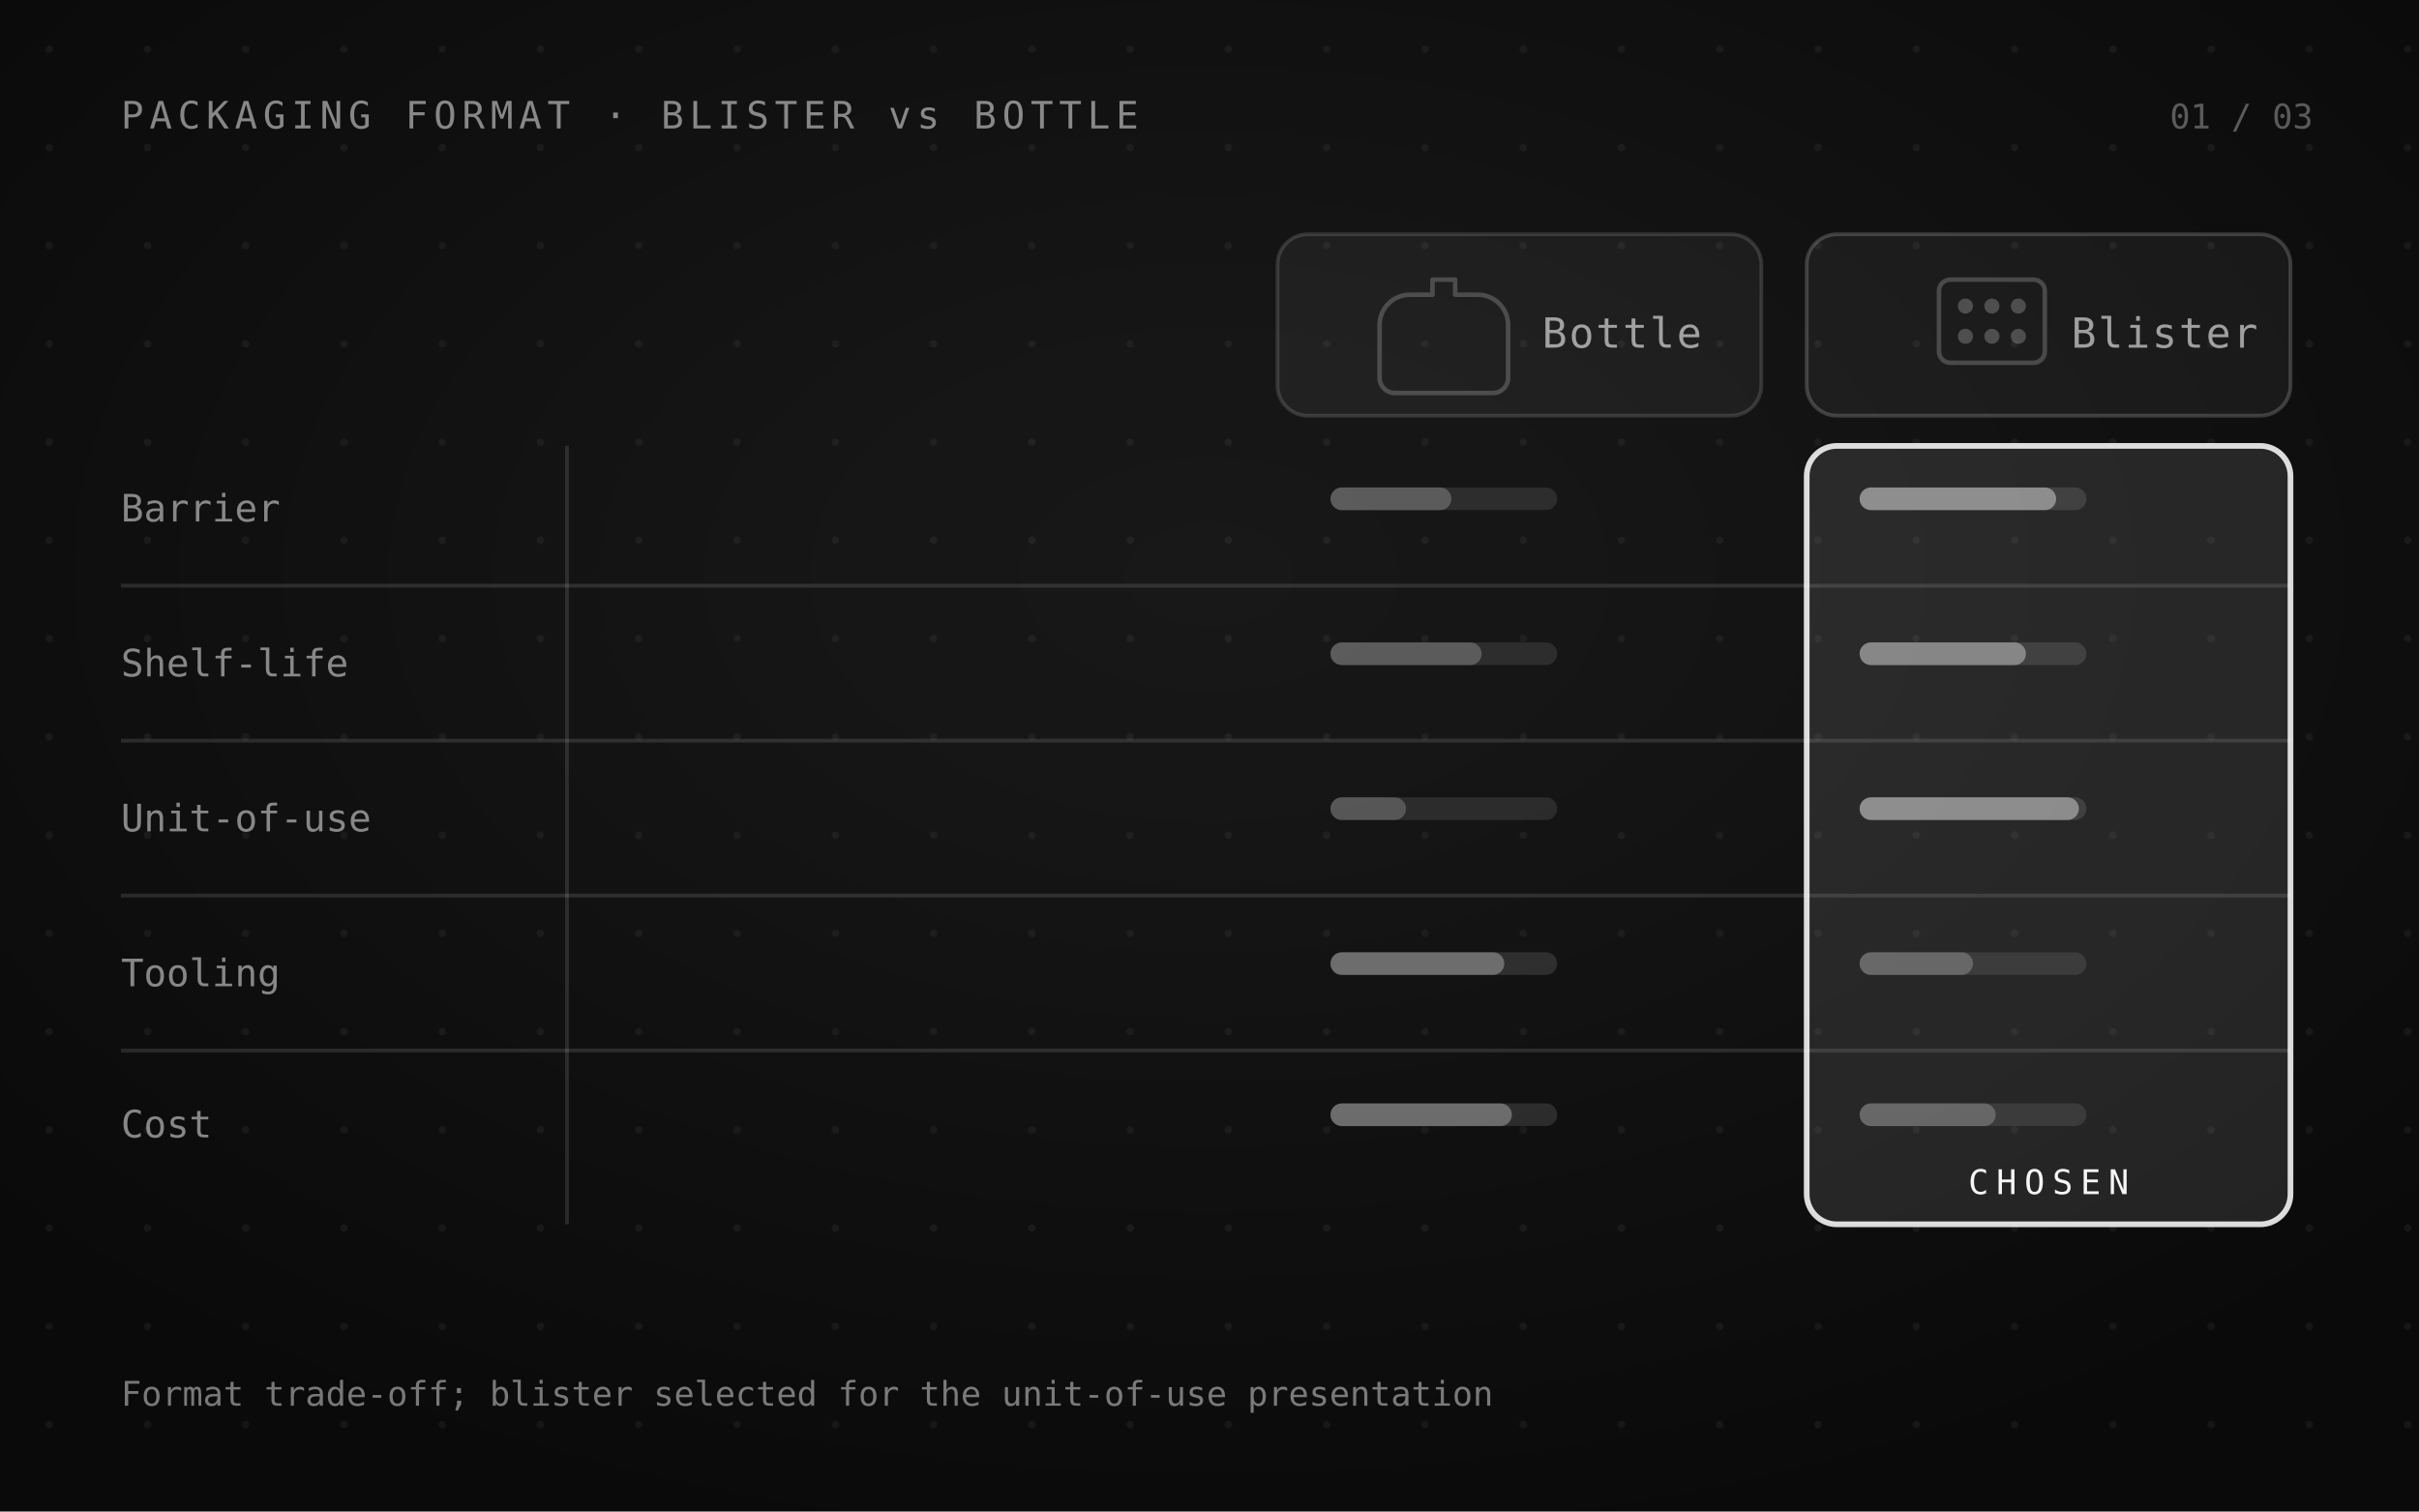
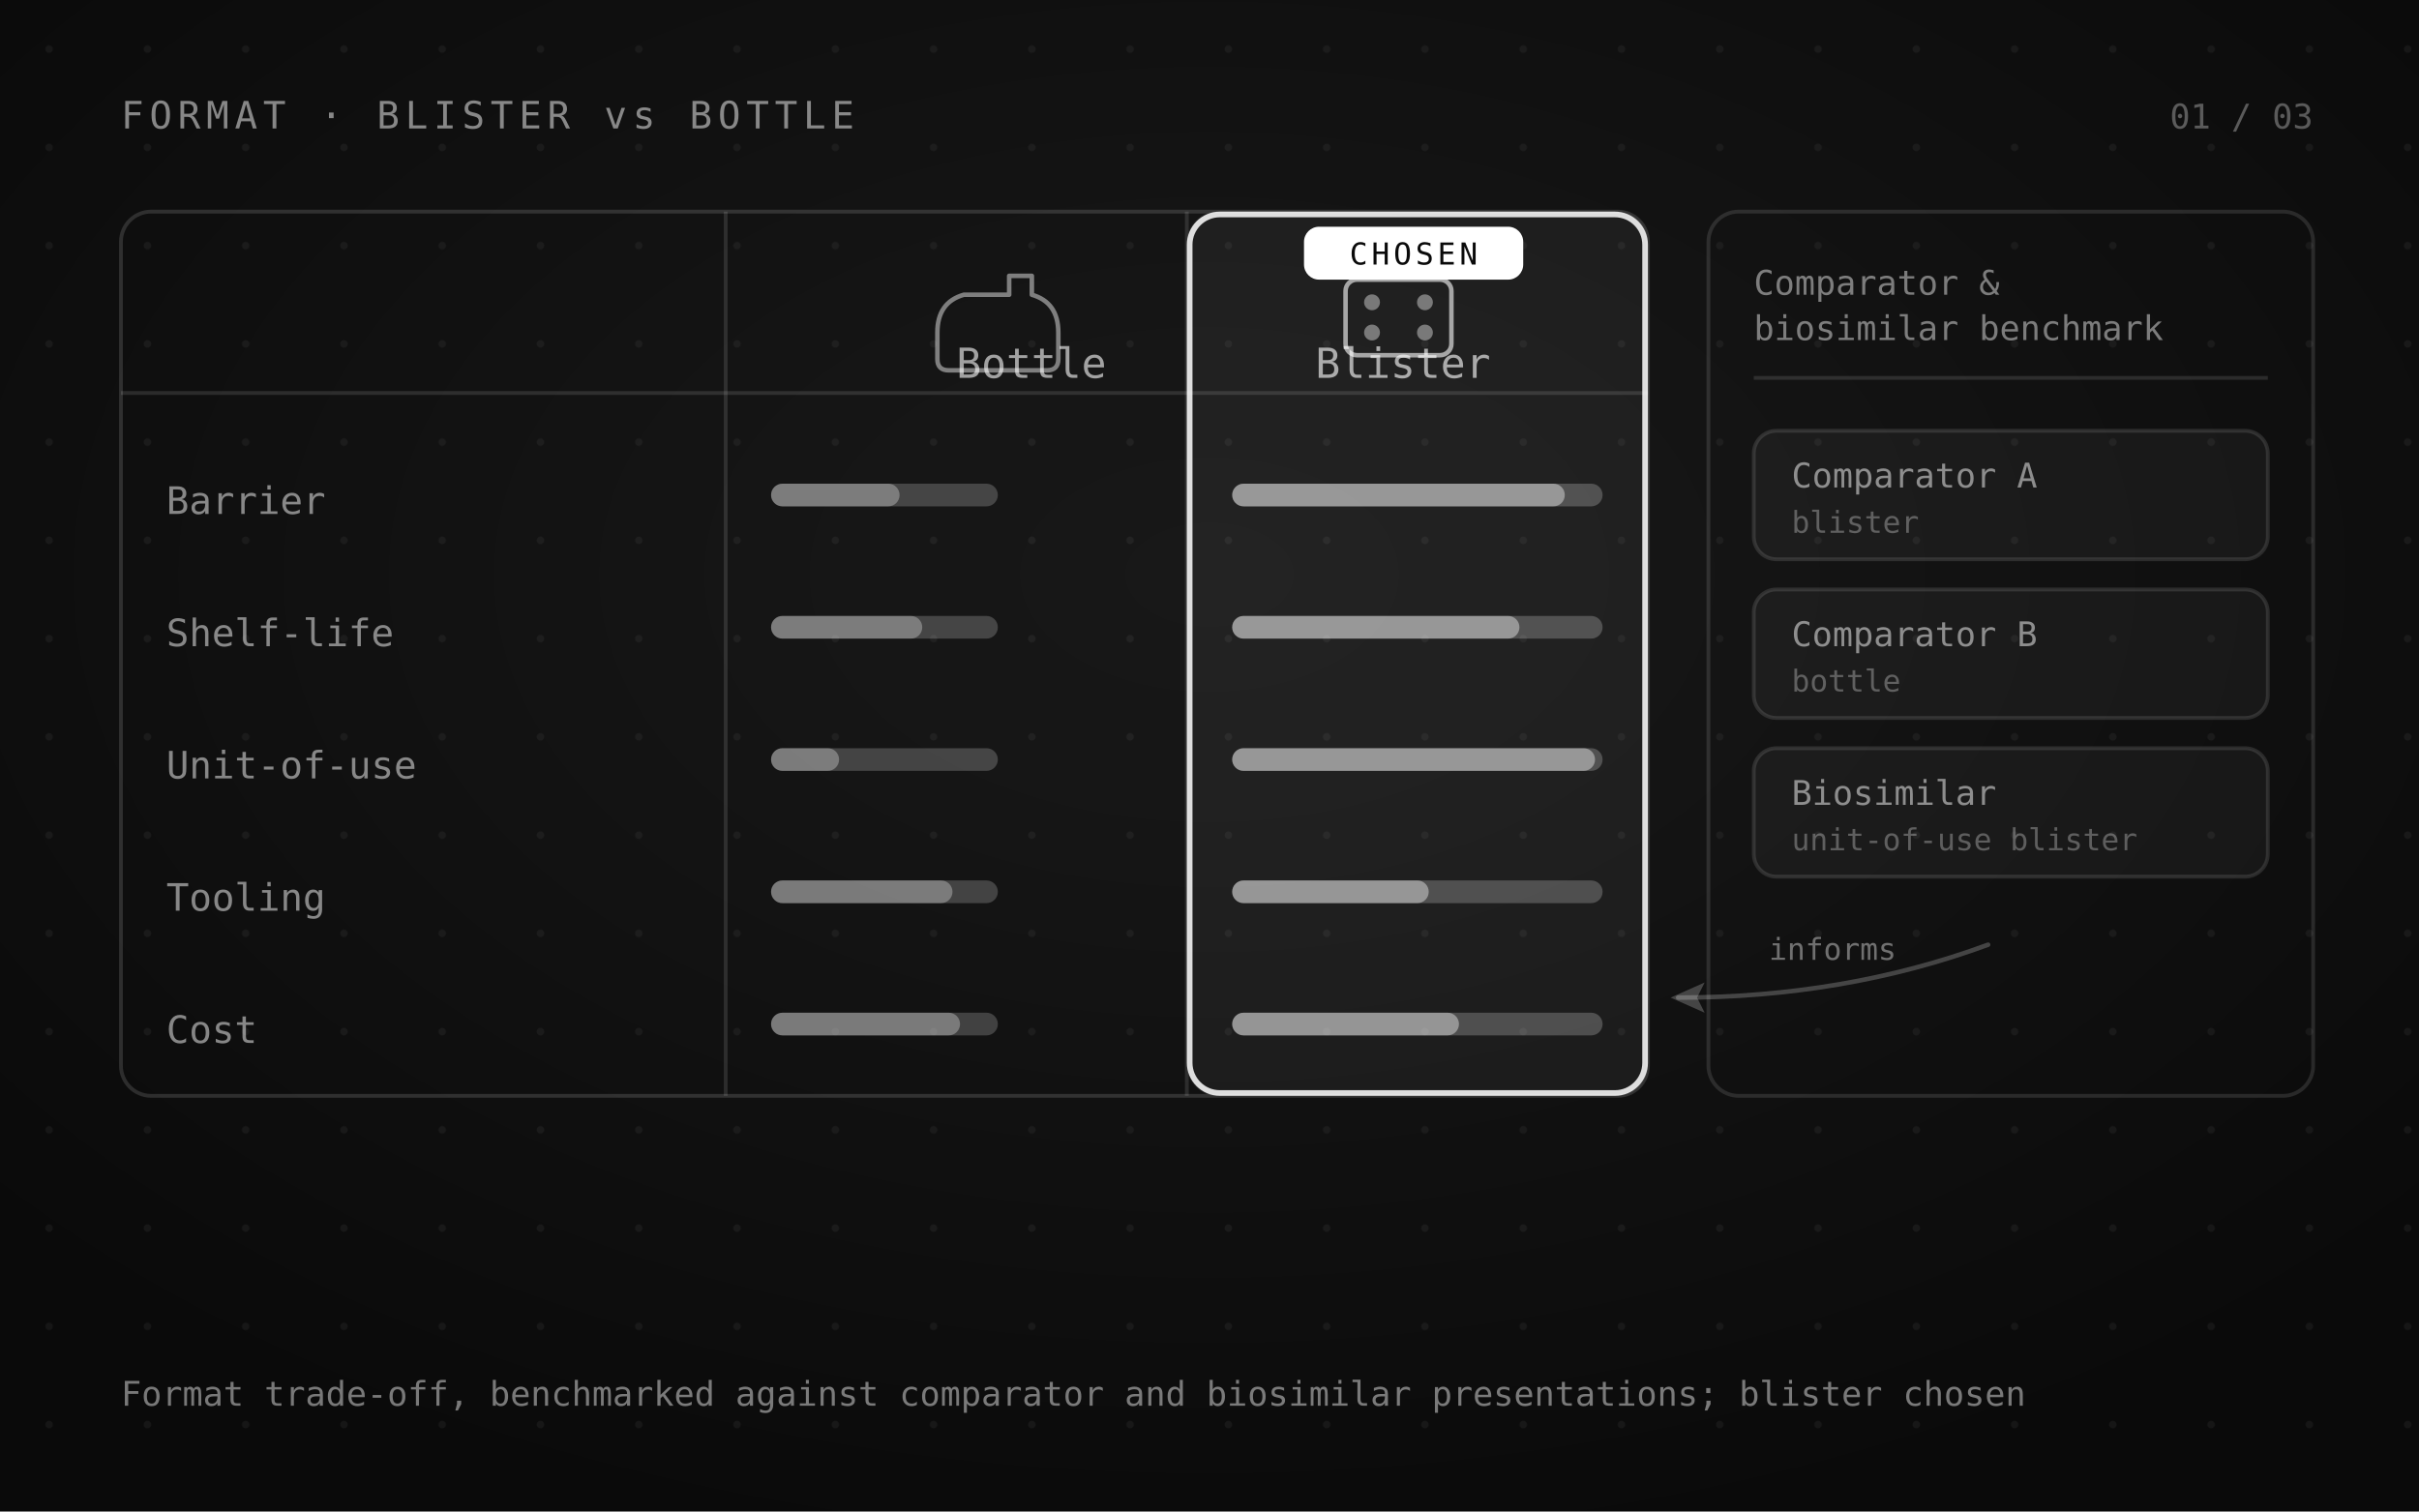
- <svg xmlns="http://www.w3.org/2000/svg" viewBox="0 0 640 400" role="img" aria-label="Two-column comparison scorecard rating Bottle versus Blister across barrier, shelf-life, unit-of-use, tooling and cost; blister selected for the unit-of-use presentation">
+ <svg xmlns="http://www.w3.org/2000/svg" viewBox="0 0 640 400" role="img" aria-label="Format comparison scorecard: Bottle versus Blister across barrier, shelf-life, unit-of-use, tooling and cost, with Blister chosen as the unit-of-use direction, informed by a comparator and biosimilar benchmark band." font-family="'JetBrains Mono',monospace">
  <defs>
    <pattern id="dots" width="26" height="26" patternUnits="userSpaceOnUse">
      <circle cx="13" cy="13" r="1" fill="#fff" fill-opacity="0.05" />
    </pattern>
    <radialGradient id="vig" cx="50%" cy="38%" r="66%">
      <stop offset="0%" stop-color="#fff" stop-opacity="0.06" />
      <stop offset="100%" stop-color="#fff" stop-opacity="0" />
    </radialGradient>
  </defs>
  <rect x="0" y="0" width="640" height="400" fill="#0a0a0a" />
  <rect x="0" y="0" width="640" height="400" fill="url(#dots)" />
  <rect x="0" y="0" width="640" height="400" fill="url(#vig)" />
-   <text x="32" y="34" font-family="'JetBrains Mono',monospace" font-size="10" fill="#fff" fill-opacity="0.5" letter-spacing="1.5">PACKAGING FORMAT · BLISTER vs BOTTLE</text>
-   <text x="612" y="34" text-anchor="end" font-family="'JetBrains Mono',monospace" font-size="9" fill="#fff" fill-opacity="0.32">01 / 03</text>
-   <g font-family="'JetBrains Mono',monospace">
-     <rect x="338" y="62" width="128" height="48" rx="8" fill="#fff" fill-opacity="0.05" stroke="#fff" stroke-opacity="0.14" stroke-width="1" />
-     <path d="M373 78 h6 v-4 h6 v4 h6 a8 8 0 0 1 8 8 v14 a4 4 0 0 1 -4 4 h-26 a4 4 0 0 1 -4 -4 v-14 a8 8 0 0 1 8 -8 z" fill="none" stroke="#fff" stroke-opacity="0.20" stroke-width="1.2" stroke-linejoin="round" />
-     <text x="408" y="92" font-size="11" fill="#fff" fill-opacity="0.58" letter-spacing="0.5">Bottle</text>
-     <rect x="478" y="62" width="128" height="48" rx="8" fill="#fff" fill-opacity="0.05" stroke="#fff" stroke-opacity="0.18" stroke-width="1" />
-     <rect x="513" y="74" width="28" height="22" rx="3" fill="none" stroke="#fff" stroke-opacity="0.20" stroke-width="1.2" />
-     <circle cx="520" cy="81" r="2" fill="#fff" fill-opacity="0.22" />
-     <circle cx="527" cy="81" r="2" fill="#fff" fill-opacity="0.22" />
-     <circle cx="534" cy="81" r="2" fill="#fff" fill-opacity="0.22" />
-     <circle cx="520" cy="89" r="2" fill="#fff" fill-opacity="0.22" />
-     <circle cx="527" cy="89" r="2" fill="#fff" fill-opacity="0.22" />
-     <circle cx="534" cy="89" r="2" fill="#fff" fill-opacity="0.22" />
-     <text x="548" y="92" font-size="11" fill="#fff" fill-opacity="0.58" letter-spacing="0.5">Blister</text>
-   </g>
-   <rect x="478" y="118" width="128" height="206" rx="8" fill="#ffffff" fill-opacity="0.10" stroke="#ffffff" stroke-opacity="0.85" stroke-width="1.5" />
-   <text x="542" y="316" text-anchor="middle" font-family="'JetBrains Mono',monospace" font-size="9" fill="#ffffff" fill-opacity="0.95" letter-spacing="2">CHOSEN</text>
-   <g font-family="'JetBrains Mono',monospace">
-     <line x1="32" y1="155" x2="606" y2="155" stroke="#fff" stroke-opacity="0.12" stroke-width="1" />
-     <text x="32" y="138" font-size="10" fill="#fff" fill-opacity="0.5">Barrier</text>
-     <rect x="352" y="129" width="60" height="6" rx="3" fill="#fff" fill-opacity="0.10" />
-     <rect x="352" y="129" width="32" height="6" rx="3" fill="#fff" fill-opacity="0.22" />
-     <rect x="492" y="129" width="60" height="6" rx="3" fill="#fff" fill-opacity="0.12" />
-     <rect x="492" y="129" width="52" height="6" rx="3" fill="#fff" fill-opacity="0.40" />
-     <line x1="32" y1="196" x2="606" y2="196" stroke="#fff" stroke-opacity="0.12" stroke-width="1" />
-     <text x="32" y="179" font-size="10" fill="#fff" fill-opacity="0.5">Shelf-life</text>
-     <rect x="352" y="170" width="60" height="6" rx="3" fill="#fff" fill-opacity="0.10" />
-     <rect x="352" y="170" width="40" height="6" rx="3" fill="#fff" fill-opacity="0.22" />
-     <rect x="492" y="170" width="60" height="6" rx="3" fill="#fff" fill-opacity="0.12" />
-     <rect x="492" y="170" width="44" height="6" rx="3" fill="#fff" fill-opacity="0.36" />
-     <line x1="32" y1="237" x2="606" y2="237" stroke="#fff" stroke-opacity="0.12" stroke-width="1" />
-     <text x="32" y="220" font-size="10" fill="#fff" fill-opacity="0.5">Unit-of-use</text>
-     <rect x="352" y="211" width="60" height="6" rx="3" fill="#fff" fill-opacity="0.10" />
-     <rect x="352" y="211" width="20" height="6" rx="3" fill="#fff" fill-opacity="0.20" />
-     <rect x="492" y="211" width="60" height="6" rx="3" fill="#fff" fill-opacity="0.12" />
-     <rect x="492" y="211" width="58" height="6" rx="3" fill="#fff" fill-opacity="0.40" />
-     <line x1="32" y1="278" x2="606" y2="278" stroke="#fff" stroke-opacity="0.12" stroke-width="1" />
-     <text x="32" y="261" font-size="10" fill="#fff" fill-opacity="0.5">Tooling</text>
-     <rect x="352" y="252" width="60" height="6" rx="3" fill="#fff" fill-opacity="0.12" />
-     <rect x="352" y="252" width="46" height="6" rx="3" fill="#fff" fill-opacity="0.30" />
-     <rect x="492" y="252" width="60" height="6" rx="3" fill="#fff" fill-opacity="0.10" />
-     <rect x="492" y="252" width="30" height="6" rx="3" fill="#fff" fill-opacity="0.22" />
-     <text x="32" y="301" font-size="10" fill="#fff" fill-opacity="0.5">Cost</text>
-     <rect x="352" y="292" width="60" height="6" rx="3" fill="#fff" fill-opacity="0.12" />
-     <rect x="352" y="292" width="48" height="6" rx="3" fill="#fff" fill-opacity="0.30" />
-     <rect x="492" y="292" width="60" height="6" rx="3" fill="#fff" fill-opacity="0.10" />
-     <rect x="492" y="292" width="36" height="6" rx="3" fill="#fff" fill-opacity="0.22" />
-   </g>
-   <line x1="150" y1="118" x2="150" y2="324" stroke="#fff" stroke-opacity="0.12" stroke-width="1" />
-   <text x="32" y="372" font-family="'JetBrains Mono',monospace" font-size="9" fill="#fff" fill-opacity="0.45">Format trade-off; blister selected for the unit-of-use presentation</text>
+   <text x="32" y="34" font-size="10" fill="#fff" fill-opacity="0.5" letter-spacing="1.5">FORMAT · BLISTER vs BOTTLE</text>
+   <text x="612" y="34" text-anchor="end" font-size="9" fill="#fff" fill-opacity="0.32">01 / 03</text>
+   <rect x="32" y="56" width="404" height="234" rx="8" fill="none" stroke="#fff" stroke-opacity="0.14" stroke-width="1" />
+   <line x1="192" y1="56" x2="192" y2="290" stroke="#fff" stroke-opacity="0.12" stroke-width="1" />
+   <line x1="314" y1="56" x2="314" y2="290" stroke="#fff" stroke-opacity="0.12" stroke-width="1" />
+   <line x1="32" y1="104" x2="436" y2="104" stroke="#fff" stroke-opacity="0.12" stroke-width="1" />
+   <rect x="314" y="56" width="122" height="234" rx="8" fill="#fff" fill-opacity="0.05" />
+   <rect x="314.75" y="56.75" width="120.5" height="232.5" rx="8" fill="none" stroke="#fff" stroke-opacity="0.85" stroke-width="1.5" />
+   <path d="M255 78 h12 v-5 h6 v5 q7 2 7 10 v7 q0 3 -3 3 h-26 q-3 0 -3 -3 v-7 q0 -8 7 -10 z" fill="none" stroke="#fff" stroke-opacity="0.45" stroke-width="1.2" stroke-linejoin="round" />
+   <text x="253" y="100" font-size="11" fill="#fff" fill-opacity="0.6">Bottle</text>
+   <rect x="356" y="74" width="28" height="20" rx="3" fill="none" stroke="#fff" stroke-opacity="0.6" stroke-width="1.2" />
+   <circle cx="363" cy="80" r="2.1" fill="#fff" fill-opacity="0.4" />
+   <circle cx="377" cy="80" r="2.1" fill="#fff" fill-opacity="0.4" />
+   <circle cx="363" cy="88" r="2.1" fill="#fff" fill-opacity="0.4" />
+   <circle cx="377" cy="88" r="2.1" fill="#fff" fill-opacity="0.4" />
+   <text x="348" y="100" font-size="11" fill="#fff" fill-opacity="0.62">Blister</text>
+   <rect x="345" y="60" width="58" height="14" rx="4" fill="#fff" />
+   <text x="374" y="70" text-anchor="middle" font-size="8" fill="#0a0a0a" letter-spacing="1">CHOSEN</text>
+   <text x="44" y="136" font-size="10" fill="#fff" fill-opacity="0.5">Barrier</text>
+   <rect x="204" y="128" width="60" height="6" rx="3" fill="#fff" fill-opacity="0.2" />
+   <rect x="204" y="128" width="34" height="6" rx="3" fill="#fff" fill-opacity="0.3" />
+   <rect x="326" y="128" width="98" height="6" rx="3" fill="#fff" fill-opacity="0.22" />
+   <rect x="326" y="128" width="88" height="6" rx="3" fill="#fff" fill-opacity="0.4" />
+   <text x="44" y="171" font-size="10" fill="#fff" fill-opacity="0.5">Shelf-life</text>
+   <rect x="204" y="163" width="60" height="6" rx="3" fill="#fff" fill-opacity="0.2" />
+   <rect x="204" y="163" width="40" height="6" rx="3" fill="#fff" fill-opacity="0.3" />
+   <rect x="326" y="163" width="98" height="6" rx="3" fill="#fff" fill-opacity="0.22" />
+   <rect x="326" y="163" width="76" height="6" rx="3" fill="#fff" fill-opacity="0.4" />
+   <text x="44" y="206" font-size="10" fill="#fff" fill-opacity="0.5">Unit-of-use</text>
+   <rect x="204" y="198" width="60" height="6" rx="3" fill="#fff" fill-opacity="0.2" />
+   <rect x="204" y="198" width="18" height="6" rx="3" fill="#fff" fill-opacity="0.3" />
+   <rect x="326" y="198" width="98" height="6" rx="3" fill="#fff" fill-opacity="0.22" />
+   <rect x="326" y="198" width="96" height="6" rx="3" fill="#fff" fill-opacity="0.4" />
+   <text x="44" y="241" font-size="10" fill="#fff" fill-opacity="0.5">Tooling</text>
+   <rect x="204" y="233" width="60" height="6" rx="3" fill="#fff" fill-opacity="0.2" />
+   <rect x="204" y="233" width="48" height="6" rx="3" fill="#fff" fill-opacity="0.3" />
+   <rect x="326" y="233" width="98" height="6" rx="3" fill="#fff" fill-opacity="0.22" />
+   <rect x="326" y="233" width="52" height="6" rx="3" fill="#fff" fill-opacity="0.4" />
+   <text x="44" y="276" font-size="10" fill="#fff" fill-opacity="0.5">Cost</text>
+   <rect x="204" y="268" width="60" height="6" rx="3" fill="#fff" fill-opacity="0.2" />
+   <rect x="204" y="268" width="50" height="6" rx="3" fill="#fff" fill-opacity="0.3" />
+   <rect x="326" y="268" width="98" height="6" rx="3" fill="#fff" fill-opacity="0.22" />
+   <rect x="326" y="268" width="60" height="6" rx="3" fill="#fff" fill-opacity="0.4" />
+   <rect x="452" y="56" width="160" height="234" rx="8" fill="none" stroke="#fff" stroke-opacity="0.12" stroke-width="1" />
+   <text x="464" y="78" font-size="9" fill="#fff" fill-opacity="0.45">Comparator &amp;</text>
+   <text x="464" y="90" font-size="9" fill="#fff" fill-opacity="0.45">biosimilar benchmark</text>
+   <line x1="464" y1="100" x2="600" y2="100" stroke="#fff" stroke-opacity="0.12" stroke-width="1" />
+   <rect x="464" y="114" width="136" height="34" rx="6" fill="#fff" fill-opacity="0.04" stroke="#fff" stroke-opacity="0.12" stroke-width="1" />
+   <text x="474" y="129" font-size="9" fill="#fff" fill-opacity="0.5">Comparator A</text>
+   <text x="474" y="141" font-size="8" fill="#fff" fill-opacity="0.3">blister</text>
+   <rect x="464" y="156" width="136" height="34" rx="6" fill="#fff" fill-opacity="0.04" stroke="#fff" stroke-opacity="0.12" stroke-width="1" />
+   <text x="474" y="171" font-size="9" fill="#fff" fill-opacity="0.5">Comparator B</text>
+   <text x="474" y="183" font-size="8" fill="#fff" fill-opacity="0.3">bottle</text>
+   <rect x="464" y="198" width="136" height="34" rx="6" fill="#fff" fill-opacity="0.04" stroke="#fff" stroke-opacity="0.12" stroke-width="1" />
+   <text x="474" y="213" font-size="9" fill="#fff" fill-opacity="0.5">Biosimilar</text>
+   <text x="474" y="225" font-size="8" fill="#fff" fill-opacity="0.3">unit-of-use blister</text>
+   <text x="468" y="254" font-size="8" fill="#fff" fill-opacity="0.4">informs</text>
+   <path d="M526 250 q -38 14 -82 14" fill="none" stroke="#fff" stroke-opacity="0.22" stroke-width="1.2" stroke-linecap="round" />
+   <path d="M442 264 l 9 -4 l -2 4 l 2 4 z" fill="#fff" fill-opacity="0.22" />
+   <text x="32" y="372" font-size="9" fill="#fff" fill-opacity="0.45">Format trade-off, benchmarked against comparator and biosimilar presentations; blister chosen</text>
</svg>
